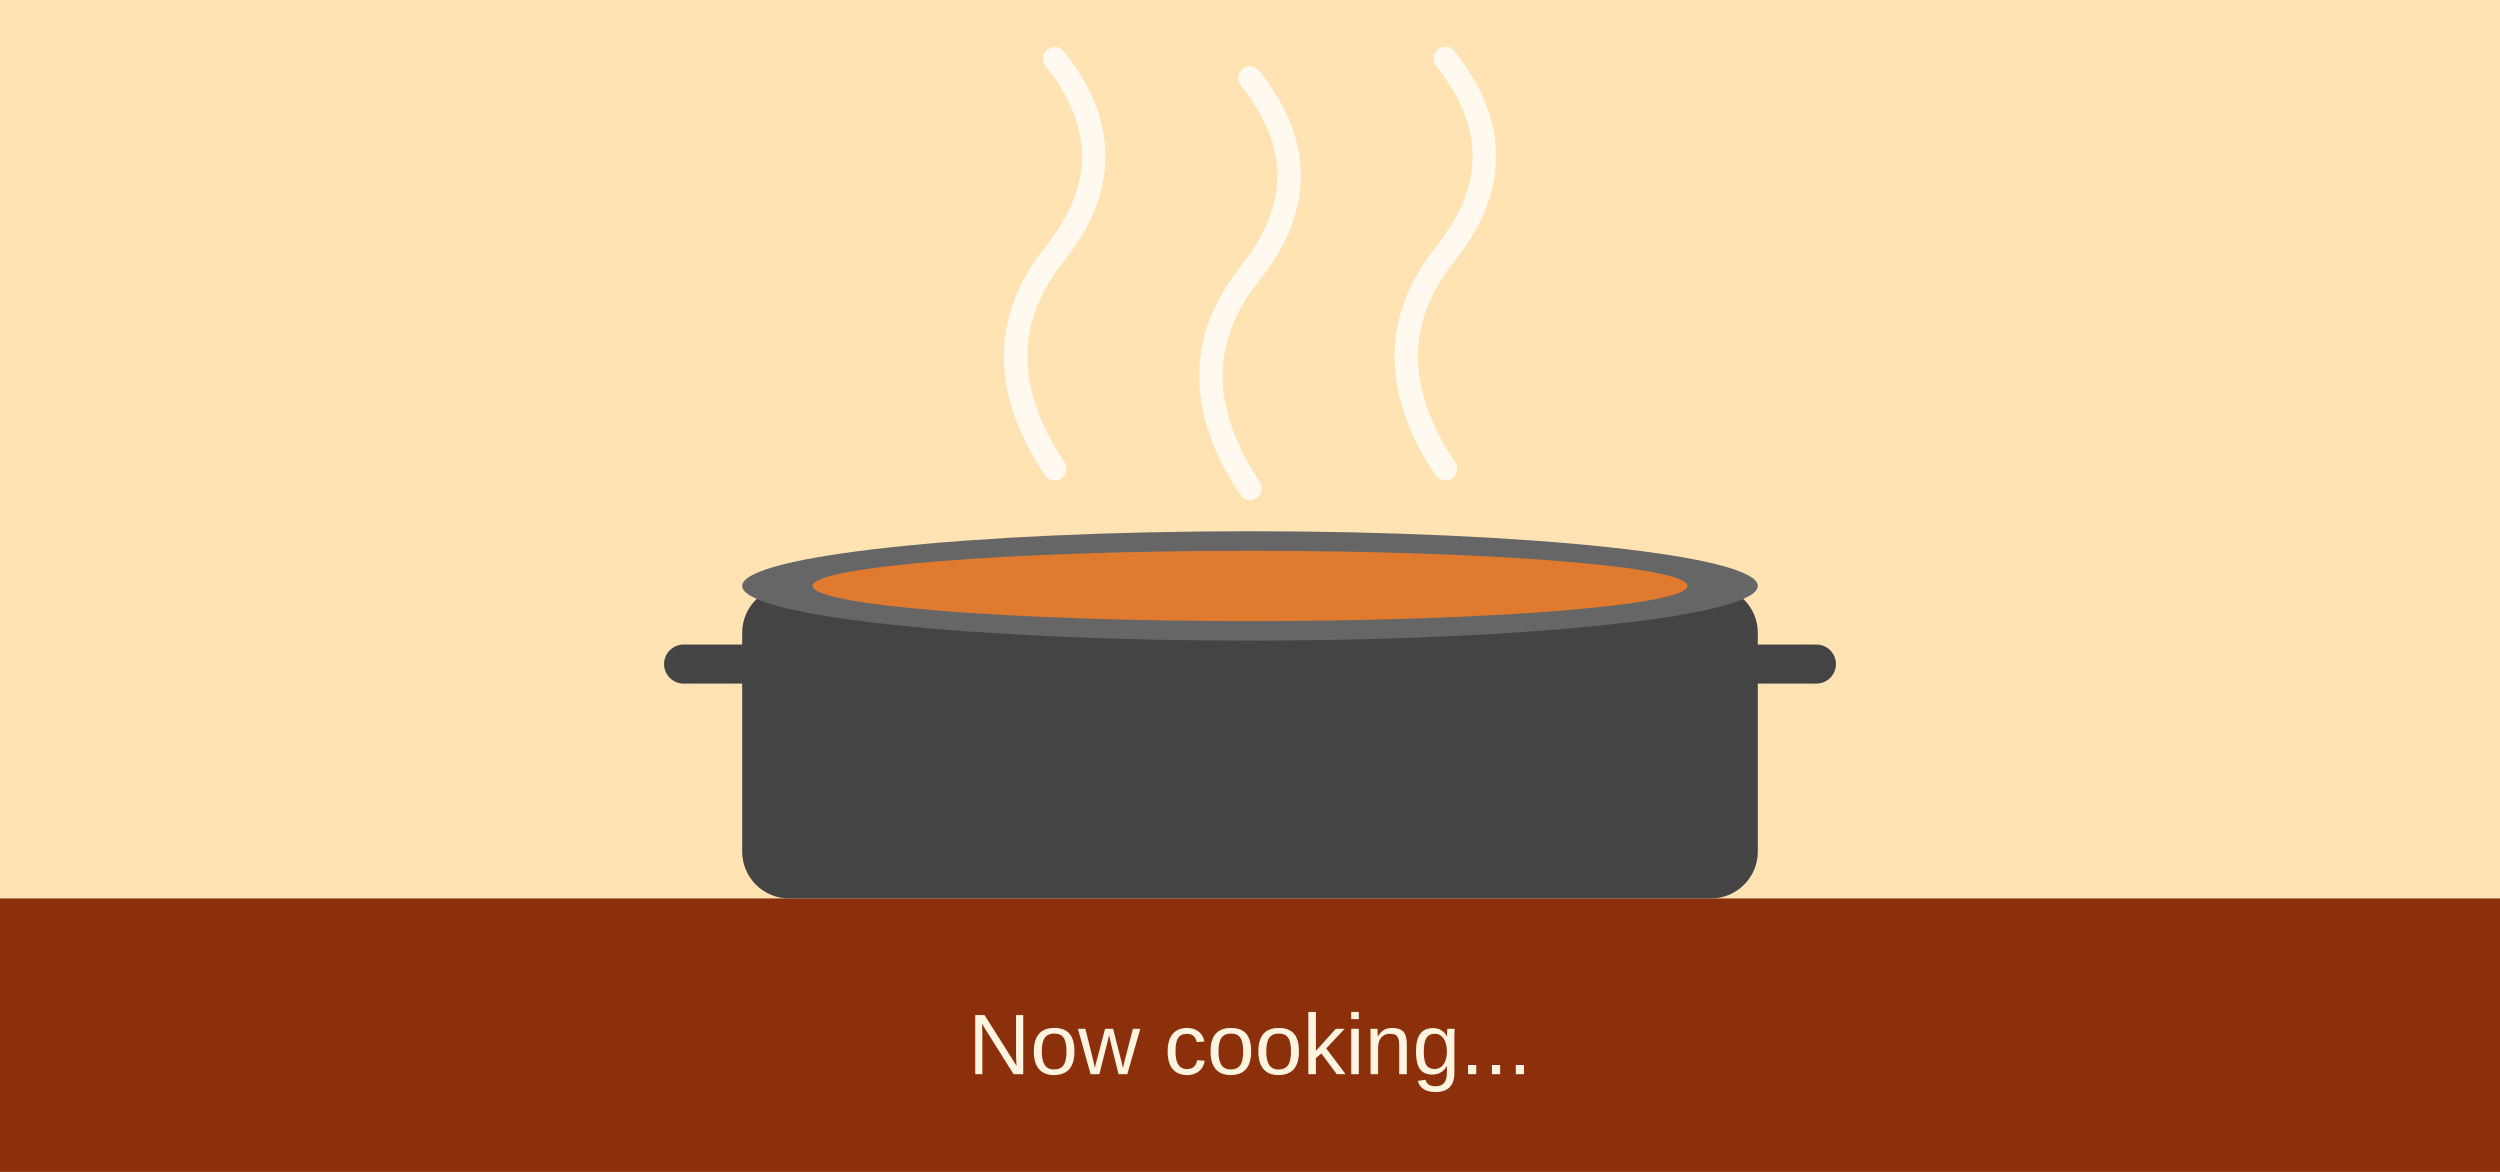
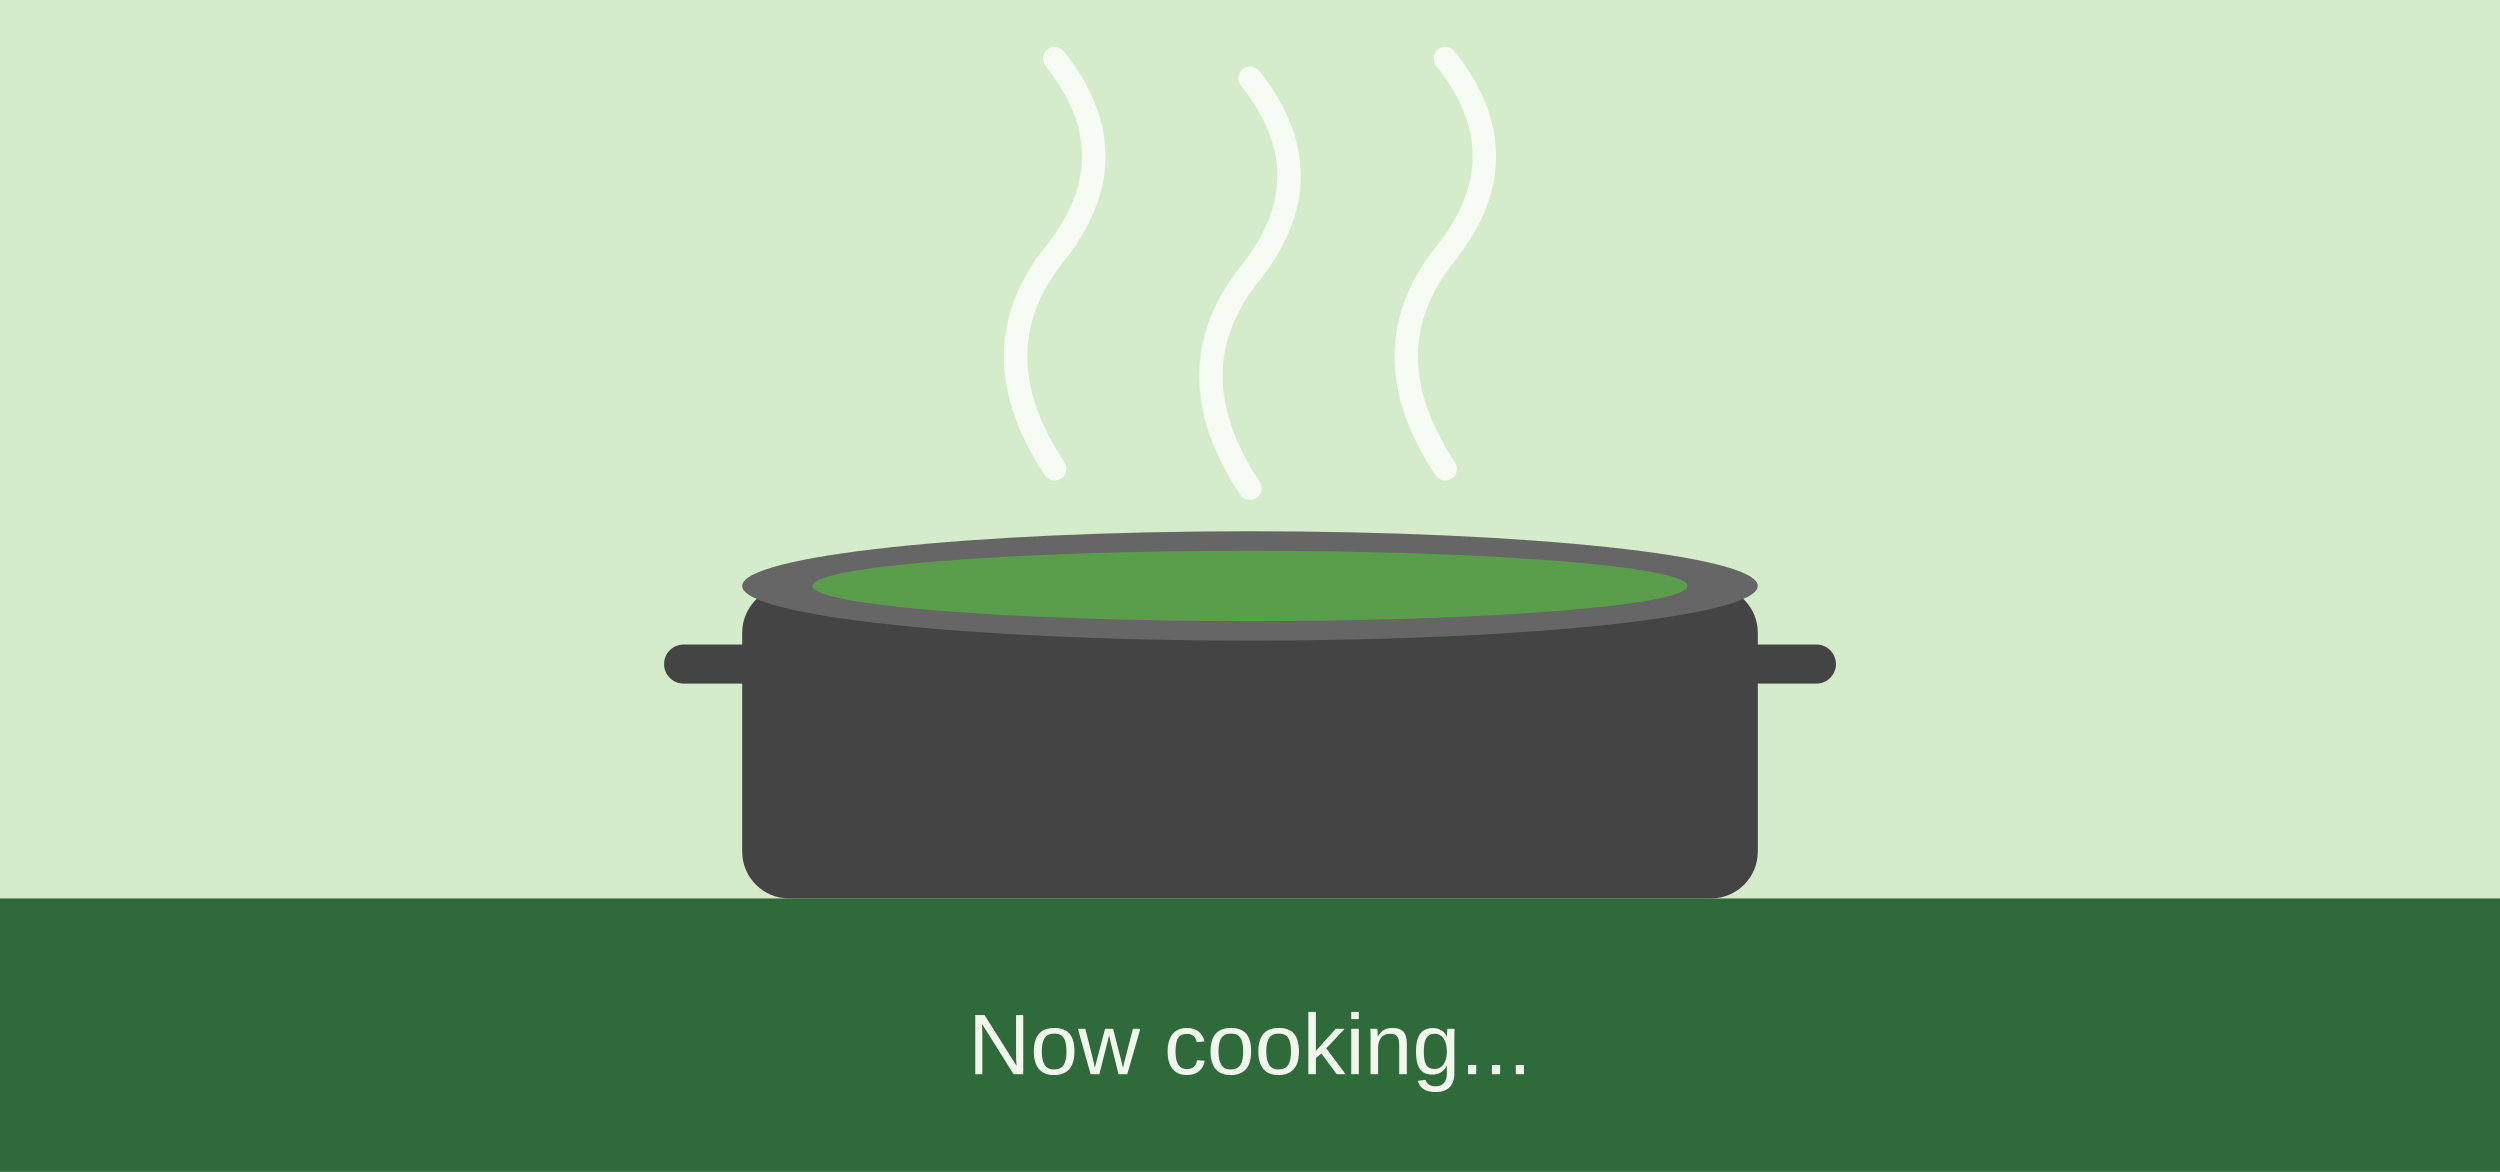
<svg xmlns="http://www.w3.org/2000/svg" width="640" height="300" viewBox="0 0 640 300">
-   <rect width="640" height="300" fill="#ffe3b3" />
-   <rect y="230" width="640" height="70" fill="#8c2f0b" />
+   <rect width="640" height="300" fill="#d4ecc9" />
+   <rect y="230" width="640" height="70" fill="#2f6b3a" />
  <rect x="190" y="150" width="260" height="80" rx="12" fill="#444" />
  <rect x="170" y="165" width="30" height="10" rx="5" fill="#444" />
  <rect x="440" y="165" width="30" height="10" rx="5" fill="#444" />
  <ellipse cx="320" cy="150" rx="130" ry="14" fill="#666" />
-   <ellipse cx="320" cy="150" rx="112" ry="9" fill="#e07a2f" />
+   <ellipse cx="320" cy="150" rx="112" ry="9" fill="#5a9e4b" />
  <path d="M270 120 q-20 -30 0 -55 q20 -25 0 -50" stroke="#fff" stroke-width="6" fill="none" stroke-linecap="round" opacity=".8" />
  <path d="M320 125 q-20 -30 0 -55 q20 -25 0 -50" stroke="#fff" stroke-width="6" fill="none" stroke-linecap="round" opacity=".8" />
  <path d="M370 120 q-20 -30 0 -55 q20 -25 0 -50" stroke="#fff" stroke-width="6" fill="none" stroke-linecap="round" opacity=".8" />
-   <text x="320" y="275" text-anchor="middle" font-size="22" font-family="Arial" fill="#fff4e0">Now cooking...</text>
+   <text x="320" y="275" text-anchor="middle" font-size="22" font-family="Arial" fill="#f1f7ec">Now cooking...</text>
</svg>
